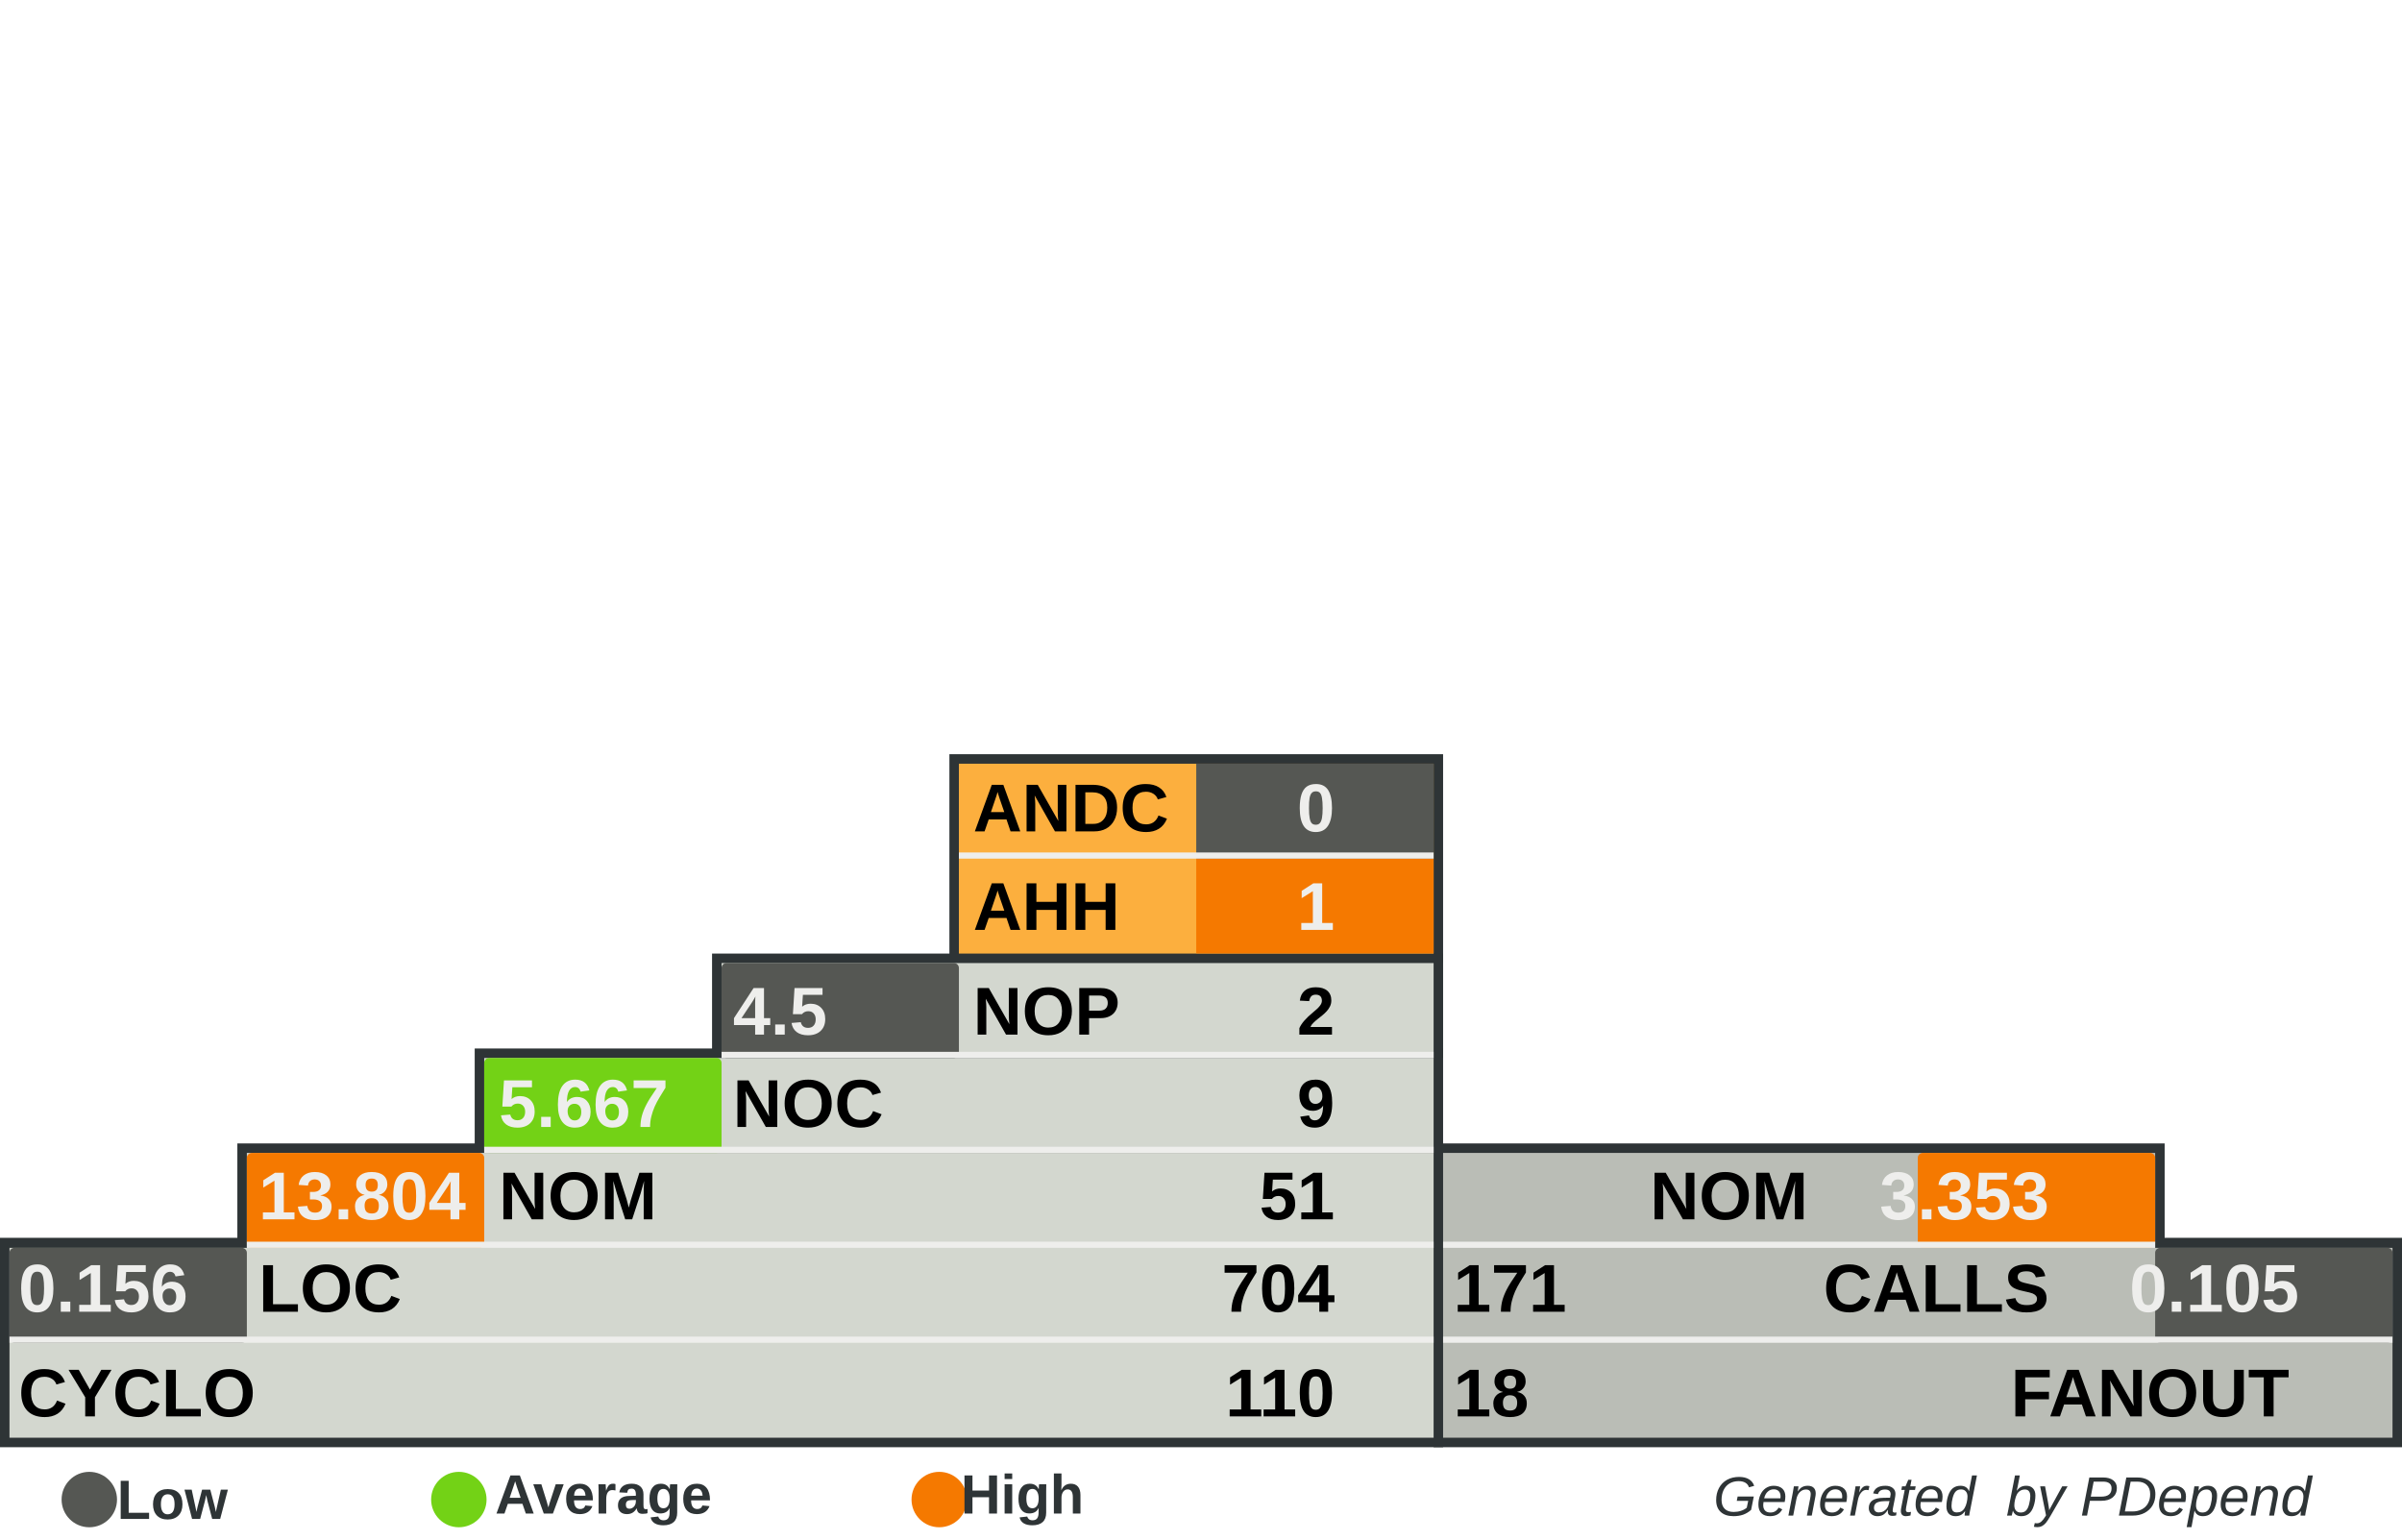
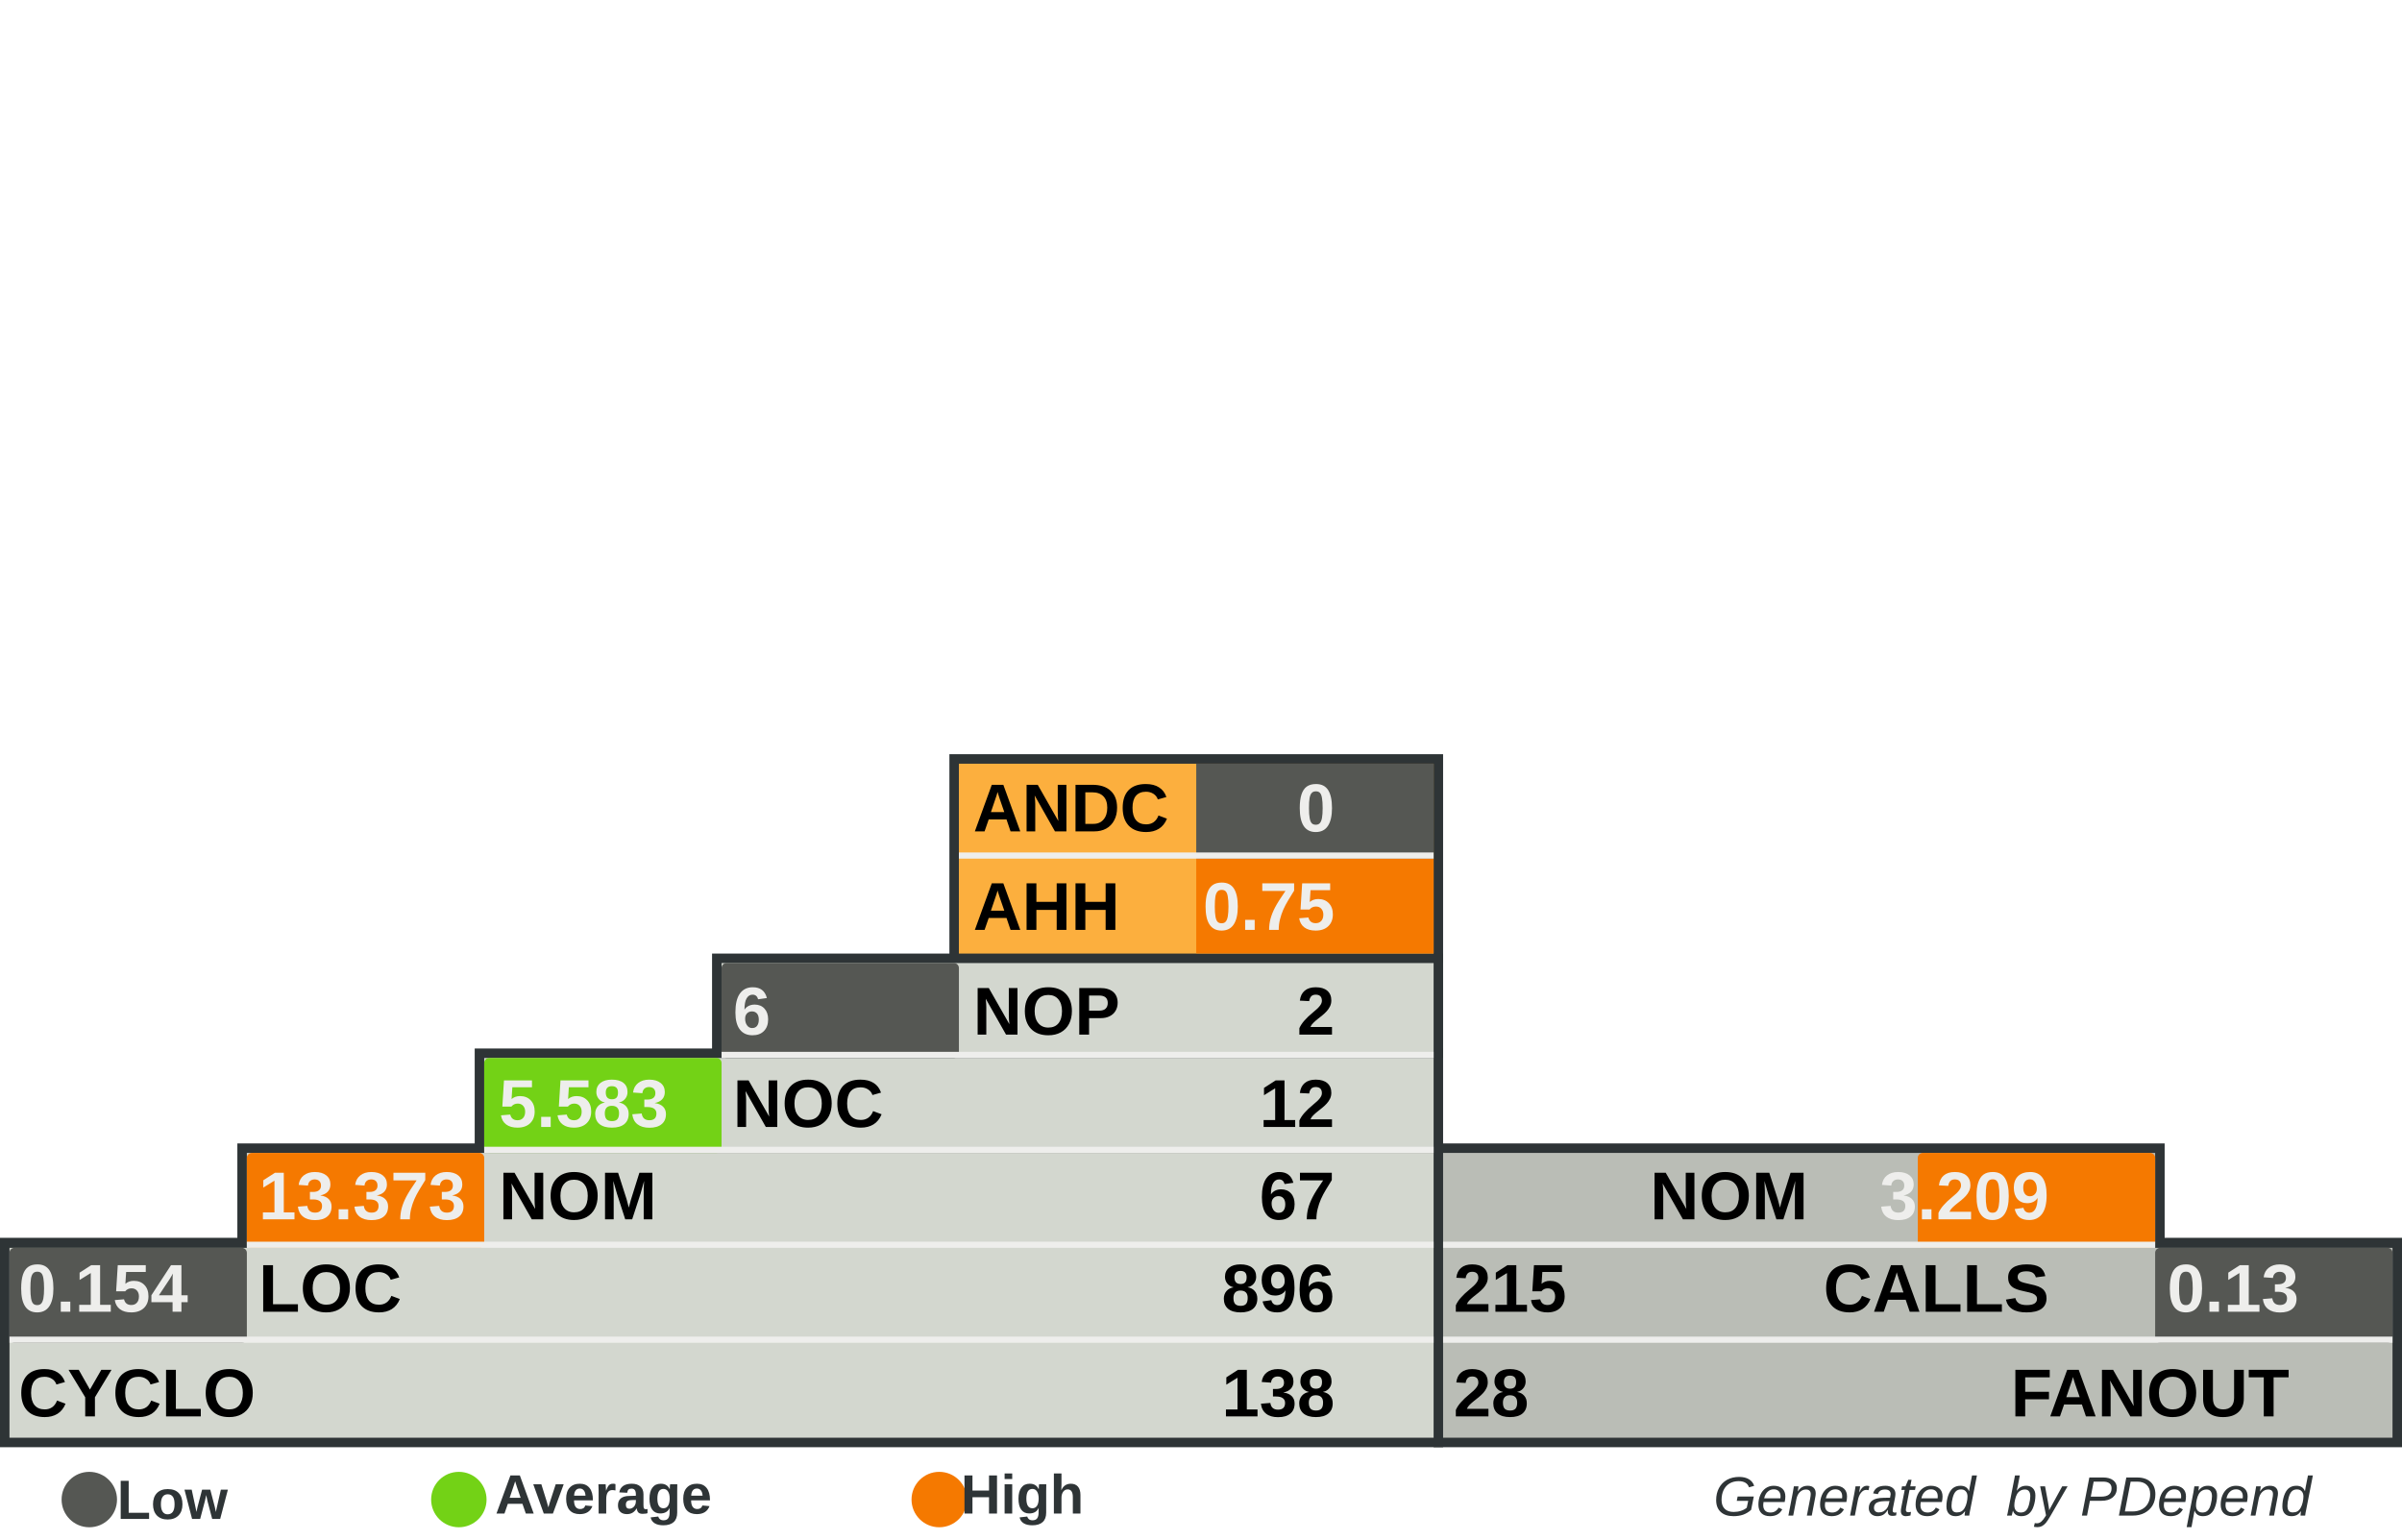
<svg xmlns="http://www.w3.org/2000/svg" width="390" height="250" id="svg5110" version="1.0">
  <defs id="defs5112">
    </defs>
  <g id="layer1">
    <rect style="fill:#555753" width="0" height="0" x="0" y="0" rx="0" ry="0" id="rect8982" xml:id="threshold.low" />
    <rect style="fill:#73d216" width="0" height="0" x="0" y="0" rx="0" ry="0" id="rect8983" xml:id="threshold.average" />
    <rect style="fill:#f57900" width="0" height="0" x="0" y="0" rx="0" ry="0" id="rect2834" xml:id="threshold.high" />
    <rect style="opacity:1;fill:#2e3436;fill-opacity:1;stroke:none;stroke-width:1;stroke-miterlimit:4;stroke-dasharray:none;stroke-opacity:1" id="rect4954" width="118.696" height="16.957" x="232.767" y="185.672" rx="2.978" ry="0" />
    <rect style="opacity:1;fill:#2e3436;fill-opacity:1;stroke:none;stroke-width:1;stroke-miterlimit:4;stroke-dasharray:none;stroke-opacity:1" id="rect4956" width="157.233" height="34" x="232.767" y="201" rx="3.945" ry="0" />
    <rect style="opacity:1;fill:#2e3436;fill-opacity:1;stroke:none;stroke-width:1;stroke-miterlimit:4;stroke-dasharray:none;stroke-opacity:1" id="rect4958" width="80.158" height="33.913" x="154.15" y="122.47" rx="2.011" ry="0" />
    <rect style="opacity:1;fill:#2e3436;fill-opacity:1;stroke:none;stroke-width:1;stroke-miterlimit:4;stroke-dasharray:none;stroke-opacity:1" id="rect4960" width="234.308" height="34" x="0" y="201" rx="5.879" ry="0" />
    <rect style="opacity:1;fill:#2e3436;fill-opacity:1;stroke:none;stroke-width:1;stroke-miterlimit:4;stroke-dasharray:none;stroke-opacity:1" id="rect4962" width="195.771" height="16.957" x="38.538" y="185.672" rx="4.912" ry="0" />
    <rect style="opacity:1;fill:#2e3436;fill-opacity:1;stroke:none;stroke-width:1;stroke-miterlimit:4;stroke-dasharray:none;stroke-opacity:1" id="rect4964" width="157.233" height="16.957" x="77.075" y="170.257" rx="3.945" ry="0" />
    <rect style="opacity:1;fill:#2e3436;fill-opacity:1;stroke:none;stroke-width:1;stroke-miterlimit:4;stroke-dasharray:none;stroke-opacity:1" id="rect4966" width="118.696" height="16.957" x="115.613" y="154.842" rx="2.978" ry="0" />
    <rect style="opacity:1;fill:#d3d7cf;fill-opacity:1;stroke:none;stroke-width:1;stroke-miterlimit:4;stroke-dasharray:none;stroke-opacity:1" id="rect4968" width="231.225" height="30.83" x="1.542" y="202.628" rx="5.801" ry="0" />
    <rect style="opacity:1;fill:#d3d7cf;fill-opacity:1;stroke:none;stroke-width:1;stroke-miterlimit:4;stroke-dasharray:none;stroke-opacity:1" id="rect4970" width="192.688" height="15.415" x="40.079" y="187.214" rx="4.834" ry="0" />
    <rect style="opacity:1;fill:#d3d7cf;fill-opacity:1;stroke:none;stroke-width:1;stroke-miterlimit:4;stroke-dasharray:none;stroke-opacity:1" id="rect4972" width="154.15" height="15.415" x="78.617" y="171.798" rx="3.868" ry="0" />
    <rect style="opacity:1;fill:#d3d7cf;fill-opacity:1;stroke:none;stroke-width:1;stroke-miterlimit:4;stroke-dasharray:none;stroke-opacity:1" id="rect4974" width="115.613" height="15.415" x="117.154" y="156.383" rx="2.901" ry="0" />
    <rect style="opacity:1;fill:#fcaf3e;fill-opacity:1;stroke:none;stroke-width:1;stroke-miterlimit:4;stroke-dasharray:none;stroke-opacity:1" id="rect4976" width="77.075" height="30.83" x="155.692" y="124.012" rx="1.934" ry="0" />
    <rect style="opacity:1;fill:#babdb6;fill-opacity:1;stroke:none;stroke-width:1;stroke-miterlimit:4;stroke-dasharray:none;stroke-opacity:1" id="rect4978" width="154.15" height="30.83" x="234.308" y="202.628" rx="3.868" ry="0" />
    <rect style="opacity:1;fill:#babdb6;fill-opacity:1;stroke:none;stroke-width:1;stroke-miterlimit:4;stroke-dasharray:none;stroke-opacity:1" id="rect4980" width="115.613" height="15.415" x="234.308" y="187.213" rx="2.901" ry="0" />
    <rect style="opacity:1;fill:#555753;fill-opacity:1;stroke:none;stroke-width:1;stroke-miterlimit:4;stroke-dasharray:none;stroke-opacity:1" id="rect4982" xml:id="rect.andc" width="38.538" height="15.43" x="194.229" y="124.012" rx="0.967" ry="0" />
    <rect style="opacity:1;fill:#f57900;fill-opacity:1;stroke:none;stroke-width:1;stroke-miterlimit:4;stroke-dasharray:none;stroke-opacity:1" id="rect2851" xml:id="rect.ahh" width="38.538" height="15.4" x="194.229" y="139.412" rx="0.967" ry="0" />
    <rect style="opacity:1;fill:#555753;fill-opacity:1;stroke:none;stroke-width:1;stroke-miterlimit:4;stroke-dasharray:none;stroke-opacity:1" id="rect4984" xml:id="rect.noc-nop" width="38.538" height="15.415" x="117.154" y="156.383" rx="0.806" />
    <rect style="opacity:1;fill:#73d216;fill-opacity:1;stroke:none;stroke-width:1;stroke-miterlimit:4;stroke-dasharray:none;stroke-opacity:1" id="rect4986" xml:id="rect.nom-noc" width="38.538" height="15.415" x="78.617" y="171.798" rx="0.806" />
    <rect style="opacity:1;fill:#f57900;fill-opacity:1;stroke:none;stroke-width:1;stroke-miterlimit:4;stroke-dasharray:none;stroke-opacity:1" id="rect4988" xml:id="rect.loc-nom" width="38.538" height="15.415" x="40.079" y="187.213" rx="0.806" />
    <rect style="opacity:1;fill:#555753;fill-opacity:1;stroke:none;stroke-width:1;stroke-miterlimit:4;stroke-dasharray:none;stroke-opacity:1" id="rect4990" xml:id="rect.cyclo-loc" width="38.538" height="15.415" x="1.542" y="202.628" rx="0.806" />
    <rect style="opacity:1;fill:#f57900;fill-opacity:1;stroke:none;stroke-width:1;stroke-miterlimit:4;stroke-dasharray:none;stroke-opacity:1" id="rect4992" xml:id="rect.calls-nom" width="38.538" height="15.415" x="311.383" y="187.213" rx="0.806" />
    <rect style="opacity:1;fill:#555753;fill-opacity:1;stroke:none;stroke-width:1;stroke-miterlimit:4;stroke-dasharray:none;stroke-opacity:1" id="rect4994" xml:id="rect.fanout-calls" width="38.538" height="15.415" x="349.921" y="202.628" rx="0.806" />
    <rect style="opacity:1;fill:#eeeeec;fill-opacity:1;stroke:none;stroke-width:1;stroke-miterlimit:4;stroke-dasharray:none;stroke-opacity:1" id="rect4996" width="231.225" height="1" x="1.542" y="217.043" rx="5.801" ry="0" />
    <rect style="opacity:1;fill:#eeeeec;fill-opacity:1;stroke:none;stroke-width:1;stroke-miterlimit:4;stroke-dasharray:none;stroke-opacity:1" id="rect4998" width="192.688" height="1" x="40.079" y="201.628" rx="4.834" ry="0" />
    <rect style="opacity:1;fill:#eeeeec;fill-opacity:1;stroke:none;stroke-width:1;stroke-miterlimit:4;stroke-dasharray:none;stroke-opacity:1" id="rect5000" width="154.15" height="1" x="78.617" y="186.213" rx="3.868" ry="0" />
    <rect style="opacity:1;fill:#eeeeec;fill-opacity:1;stroke:none;stroke-width:1;stroke-miterlimit:4;stroke-dasharray:none;stroke-opacity:1" id="rect5002" width="115.613" height="1" x="117.154" y="170.798" rx="2.901" ry="0" />
    <rect style="opacity:1;fill:#eeeeec;fill-opacity:1;stroke:none;stroke-width:1;stroke-miterlimit:4;stroke-dasharray:none;stroke-opacity:1" id="rect5004" width="115.613" height="1" x="234.308" y="201.628" rx="2.901" ry="0" />
    <rect style="opacity:1;fill:#eeeeec;fill-opacity:1;stroke:none;stroke-width:1;stroke-miterlimit:4;stroke-dasharray:none;stroke-opacity:1" id="rect5006" width="154.15" height="1" x="234.308" y="217.043" rx="3.868" ry="0" />
    <rect style="opacity:1;fill:#eeeeec;fill-opacity:1;stroke:none;stroke-width:1;stroke-miterlimit:4;stroke-dasharray:none;stroke-opacity:1" id="rect5008" width="77.075" height="1" x="155.692" y="138.427" rx="1.934" ry="0" />
    <text xml:space="preserve" style="font-size:11px;font-style:normal;font-variant:normal;font-weight:bold;font-stretch:normal;fill:#000000;fill-opacity:1;stroke:none;stroke-width:1px;stroke-linecap:butt;stroke-linejoin:miter;stroke-opacity:1;font-family:Arial" x="158" y="135" title="Average Number of Derived Classes" id="text5010">
      <tspan title="Average Number of Derived Classes" id="tspan5012" x="158" y="135">ANDC</tspan>
    </text>
    <text xml:space="preserve" style="font-size:11px;font-style:normal;font-variant:normal;font-weight:bold;font-stretch:normal;fill:#000000;fill-opacity:1;stroke:none;stroke-width:1px;stroke-linecap:butt;stroke-linejoin:miter;stroke-opacity:1;font-family:Arial" x="158" y="151" title="Average Hierarchy Height" id="text5014">
      <tspan title="Average Hierarchy Height" id="tspan5016" x="158" y="151">AHH</tspan>
    </text>
    <text xml:space="preserve" style="font-size:11px;font-style:normal;font-variant:normal;font-weight:bold;font-stretch:normal;fill:#000000;fill-opacity:1;stroke:none;stroke-width:1px;stroke-linecap:butt;stroke-linejoin:miter;stroke-opacity:1;font-family:Arial" x="158" y="168" title="Number Of Packages" id="text5018">
      <tspan title="Number Of Packages" id="tspan5020" x="158" y="168">NOP</tspan>
    </text>
    <text xml:space="preserve" style="font-size:11px;font-style:normal;font-variant:normal;font-weight:bold;font-stretch:normal;fill:#000000;fill-opacity:1;stroke:none;stroke-width:1px;stroke-linecap:butt;stroke-linejoin:miter;stroke-opacity:1;font-family:Arial" x="119" y="183" id="text5022" title="Number Of Classes" transform="scale(0.9999985,1.000001)">
      <tspan title="Number Of Classes" id="tspan5024" x="119" y="183">NOC</tspan>
    </text>
    <text xml:space="preserve" style="font-size:11px;font-style:normal;font-variant:normal;font-weight:bold;font-stretch:normal;fill:#000000;fill-opacity:1;stroke:none;stroke-width:1px;stroke-linecap:butt;stroke-linejoin:miter;stroke-opacity:1;font-family:Arial" x="81" y="198" id="text5026" title="Number Of Methods (Methods+Functions)" transform="scale(0.9999985,1.000001)">
      <tspan title="Number Of Methods (Methods+Functions)" id="tspan5028" x="81" y="198">NOM</tspan>
    </text>
    <text xml:space="preserve" style="font-size:11px;font-style:normal;font-variant:normal;font-weight:bold;font-stretch:normal;fill:#000000;fill-opacity:1;stroke:none;stroke-width:1px;stroke-linecap:butt;stroke-linejoin:miter;stroke-opacity:1;font-family:Arial" x="42" y="213" id="text5030" title="Lines Of Code (Non Comment and Non Whitespace Lines)" transform="scale(0.9999985,1.000001)">
      <tspan title="Lines Of Code (Non Comment and Non Whitespace Lines)" id="tspan5032" x="42" y="213">LOC</tspan>
    </text>
    <text xml:space="preserve" style="font-size:11px;font-style:normal;font-variant:normal;font-weight:bold;font-stretch:normal;fill:#000000;fill-opacity:1;stroke:none;stroke-width:1px;stroke-linecap:butt;stroke-linejoin:miter;stroke-opacity:1;font-family:Arial" x="3" y="230" id="text5034" title="Cyclomatic Complexity" transform="scale(0.9999985,1.000001)">
      <tspan title="Cyclomatic Complexity" id="tspan5036" x="3" y="230">CYCLO</tspan>
    </text>
    <text xml:space="preserve" style="font-size:11px;font-style:normal;font-variant:normal;font-weight:bold;font-stretch:normal;text-align:end;text-anchor:end;fill:#000000;fill-opacity:1;stroke:none;stroke-width:1px;stroke-linecap:butt;stroke-linejoin:miter;stroke-opacity:1;font-family:Arial" x="308.858" y="198" id="text5038" title="Number Of Methods (Methods+Functions)" transform="scale(0.9999985,1.000001)">
      <tspan title="Number Of Methods (Methods+Functions)" id="tspan5040" x="308.858" y="198">NOM</tspan>
    </text>
    <text xml:space="preserve" style="font-size:11px;font-style:normal;font-variant:normal;font-weight:bold;font-stretch:normal;text-anchor:end;fill:#000000;fill-opacity:1;stroke:none;stroke-width:1px;stroke-linecap:butt;stroke-linejoin:miter;stroke-opacity:1;font-family:Arial" x="348" y="213" id="text5042" title="Number of Operation Calls" transform="scale(0.9999985,1.000001)">
      <tspan title="Number of Operation Calls" id="tspan5044" x="348" y="213">CALLS</tspan>
    </text>
    <text xml:space="preserve" style="font-size:11px;font-style:normal;font-variant:normal;font-weight:bold;font-stretch:normal;text-anchor:end;fill:#000000;fill-opacity:1;stroke:none;stroke-width:1px;stroke-linecap:butt;stroke-linejoin:miter;stroke-opacity:1;font-family:Arial" x="387" y="230" id="text5046" title="Number of Called Classes" transform="scale(0.9999985,1.000001)">
      <tspan title="Number of Called Classes" id="tspan5048" x="387" y="230">FANOUT</tspan>
    </text>
    <text xml:space="preserve" style="font-size:11px;font-style:normal;font-variant:normal;font-weight:bold;font-stretch:normal;fill:#000000;fill-opacity:1;stroke:none;stroke-width:1px;stroke-linecap:butt;stroke-linejoin:miter;stroke-opacity:1;font-family:Arial" title="Number of Called Classes" x="236" y="230" id="text5050" transform="scale(0.9999985,1.000001)">
-       <tspan title="Number of Called Classes" id="tspan5052" xml:id="pdepend.fanout" x="236" y="230">18</tspan>
+       <tspan title="Number of Called Classes" id="tspan5052" xml:id="pdepend.fanout" x="236" y="230">28</tspan>
    </text>
    <text xml:space="preserve" style="font-size:11px;font-style:normal;font-variant:normal;font-weight:bold;font-stretch:normal;fill:#000000;fill-opacity:1;stroke:none;stroke-width:1px;stroke-linecap:butt;stroke-linejoin:miter;stroke-opacity:1;font-family:Arial" title="Number of Operation Calls" x="236" y="213" id="text5054" transform="scale(0.9999985,1.000001)">
-       <tspan title="Number of Operation Calls" id="tspan5056" xml:id="pdepend.calls" x="236" y="213">171</tspan>
+       <tspan title="Number of Operation Calls" id="tspan5056" xml:id="pdepend.calls" x="236" y="213">215</tspan>
    </text>
    <text xml:space="preserve" style="font-size:11px;font-style:normal;font-variant:normal;font-weight:bold;font-stretch:normal;text-anchor:end;fill:#000000;fill-opacity:1;stroke:none;stroke-width:1px;stroke-linecap:butt;stroke-linejoin:miter;stroke-opacity:1;font-family:Arial" title="Cyclomatic Complexity" x="232" y="230" id="text5058" transform="scale(0.9999985,1.000001)">
-       <tspan title="Cyclomatic Complexity" id="tspan5060" xml:id="pdepend.cyclo" x="232" y="230">110</tspan>
+       <tspan title="Cyclomatic Complexity" id="tspan5060" xml:id="pdepend.cyclo" x="232" y="230">138</tspan>
    </text>
    <text xml:space="preserve" style="font-size:11px;font-style:normal;font-variant:normal;font-weight:bold;font-stretch:normal;text-anchor:end;fill:#000000;fill-opacity:1;stroke:none;stroke-width:1px;stroke-linecap:butt;stroke-linejoin:miter;stroke-opacity:1;font-family:Arial" title="Lines Of Code (Non Comment and Non Whitespace Lines)" x="232" y="213" id="text5062" transform="scale(0.9999985,1.000001)">
-       <tspan xml:id="pdepend.loc" title="Lines Of Code (Non Comment and Non Whitespace Lines)" id="tspan5064" x="232" y="213">704</tspan>
+       <tspan xml:id="pdepend.loc" title="Lines Of Code (Non Comment and Non Whitespace Lines)" id="tspan5064" x="232" y="213">896</tspan>
    </text>
    <text xml:space="preserve" style="font-size:11px;font-style:normal;font-variant:normal;font-weight:bold;font-stretch:normal;text-anchor:end;fill:#000000;fill-opacity:1;stroke:none;stroke-width:1px;stroke-linecap:butt;stroke-linejoin:miter;stroke-opacity:1;font-family:Arial" title="Number Of Methods (Methods+Functions)" x="232" y="198" id="text5066" transform="scale(0.9999985,1.000001)">
-       <tspan title="Number Of Methods (Methods+Functions)" id="tspan5068" xml:id="pdepend.nom" x="232" y="198">51</tspan>
+       <tspan title="Number Of Methods (Methods+Functions)" id="tspan5068" xml:id="pdepend.nom" x="232" y="198">67</tspan>
    </text>
    <text xml:space="preserve" style="font-size:11px;font-style:normal;font-variant:normal;font-weight:bold;font-stretch:normal;text-anchor:end;fill:#000000;fill-opacity:1;stroke:none;stroke-width:1px;stroke-linecap:butt;stroke-linejoin:miter;stroke-opacity:1;font-family:Arial" title="Number Of Packages" x="232" y="168" id="text5070" transform="scale(0.9999985,1.000001)">
      <tspan title="Number Of Packages" id="tspan5072" xml:id="pdepend.nop" x="232" y="168">2</tspan>
    </text>
    <text xml:space="preserve" style="font-size:11px;font-style:normal;font-variant:normal;font-weight:bold;font-stretch:normal;text-anchor:end;fill:#000000;fill-opacity:1;stroke:none;stroke-width:1px;stroke-linecap:butt;stroke-linejoin:miter;stroke-opacity:1;font-family:Arial" title="Number Of Classes" x="232" y="183" id="text5074" transform="scale(0.9999985,1.000001)">
-       <tspan title="Number Of Classes" id="tspan5076" xml:id="pdepend.noc" x="232" y="183">9</tspan>
+       <tspan title="Number Of Classes" id="tspan5076" xml:id="pdepend.noc" x="232" y="183">12</tspan>
    </text>
    <text xml:space="preserve" style="font-size:11px;font-style:normal;font-variant:normal;font-weight:bold;font-stretch:normal;text-anchor:end;fill:#eeeeec;fill-opacity:1;stroke:none;stroke-width:1px;stroke-linecap:butt;stroke-linejoin:miter;stroke-opacity:1;font-family:Arial" title="Average Number of Derived Classes" x="232" y="135" id="text5078" transform="scale(0.9999985,1.000001)">
      <tspan title="Average Number of Derived Classes" id="tspan5080" xml:id="pdepend.andc" x="232" y="135">0</tspan>
    </text>
    <text xml:space="preserve" style="font-size:11px;font-style:normal;font-variant:normal;font-weight:bold;font-stretch:normal;text-anchor:end;fill:#eeeeec;fill-opacity:1;stroke:none;stroke-width:1px;stroke-linecap:butt;stroke-linejoin:miter;stroke-opacity:1;font-family:Arial" title="Average Hierarchy Height" x="232" y="151" id="text5082" transform="scale(0.9999985,1.000001)">
-       <tspan title="Average Hierarchy Height" id="tspan5084" xml:id="pdepend.ahh" x="232" y="151">1</tspan>
+       <tspan title="Average Hierarchy Height" id="tspan5084" xml:id="pdepend.ahh" x="232" y="151">0.75</tspan>
    </text>
    <text xml:space="preserve" style="font-size:11px;font-style:normal;font-variant:normal;font-weight:bold;font-stretch:normal;fill:#eeeeec;fill-opacity:1;stroke:none;stroke-width:1px;stroke-linecap:butt;stroke-linejoin:miter;stroke-opacity:1;font-family:Arial" title="Ratio: Number of Classes / Number of Packages" x="119" y="168" id="text5086" transform="scale(0.9999985,1.000001)">
-       <tspan title="Ratio: Number of Classes / Number of Packages" id="tspan5088" xml:id="pdepend.noc-nop" x="119" y="168">4.5</tspan>
+       <tspan title="Ratio: Number of Classes / Number of Packages" id="tspan5088" xml:id="pdepend.noc-nop" x="119" y="168">6</tspan>
    </text>
    <text xml:space="preserve" style="font-size:11px;font-style:normal;font-variant:normal;font-weight:bold;font-stretch:normal;fill:#eeeeec;fill-opacity:1;stroke:none;stroke-width:1px;stroke-linecap:butt;stroke-linejoin:miter;stroke-opacity:1;font-family:Arial" title="Ratio: Number of Methods / Number of Classes" x="81" y="183" id="text5090" transform="scale(0.9999985,1.000001)">
-       <tspan title="Ratio: Number of Methods / Number of Classes" id="tspan5092" xml:id="pdepend.nom-noc" x="81" y="183">5.667</tspan>
+       <tspan title="Ratio: Number of Methods / Number of Classes" id="tspan5092" xml:id="pdepend.nom-noc" x="81" y="183">5.583</tspan>
    </text>
    <text xml:space="preserve" style="font-size:11px;font-style:normal;font-variant:normal;font-weight:bold;font-stretch:normal;fill:#eeeeec;fill-opacity:1;stroke:none;stroke-width:1px;stroke-linecap:butt;stroke-linejoin:miter;stroke-opacity:1;font-family:Arial" title="Ratio: Lines of Code / Number of Methods" x="42" y="198" id="text5094" transform="scale(0.9999985,1.000001)">
-       <tspan title="Ratio: Lines of Code / Number of Methods" id="tspan5096" xml:id="pdepend.loc-nom" x="42" y="198">13.804</tspan>
+       <tspan title="Ratio: Lines of Code / Number of Methods" id="tspan5096" xml:id="pdepend.loc-nom" x="42" y="198">13.373</tspan>
    </text>
    <text xml:space="preserve" style="font-size:11px;font-style:normal;font-variant:normal;font-weight:bold;font-stretch:normal;fill:#eeeeec;fill-opacity:1;stroke:none;stroke-width:1px;stroke-linecap:butt;stroke-linejoin:miter;stroke-opacity:1;font-family:Arial" title="Ratio: Cyclomatic Complexity / Lines of Code" x="3" y="213" id="text5098" transform="scale(0.9999985,1.000001)">
-       <tspan title="Ratio: Cyclomatic Complexity / Lines of Code" id="tspan5100" xml:id="pdepend.cyclo-loc" x="3" y="213">0.156</tspan>
+       <tspan title="Ratio: Cyclomatic Complexity / Lines of Code" id="tspan5100" xml:id="pdepend.cyclo-loc" x="3" y="213">0.154</tspan>
    </text>
    <text xml:space="preserve" style="font-size:11px;font-style:normal;font-variant:normal;font-weight:bold;font-stretch:normal;text-anchor:end;fill:#eeeeec;fill-opacity:1;stroke:none;stroke-width:1px;stroke-linecap:butt;stroke-linejoin:miter;stroke-opacity:1;font-family:Arial" title="Ratio: Number of Called Classes(FANOUT) / Number of Operation Calls" x="388.563" y="213" id="text5102" transform="scale(0.9999985,1.000001)">
-       <tspan title="Ratio: Number of Called Classes(FANOUT) / Number of Operation Calls" id="tspan5104" xml:id="pdepend.fanout-calls" x="388.563" y="213">0.105</tspan>
+       <tspan title="Ratio: Number of Called Classes(FANOUT) / Number of Operation Calls" id="tspan5104" xml:id="pdepend.fanout-calls" x="388.563" y="213">0.13</tspan>
    </text>
    <text xml:space="preserve" style="font-size:11px;font-style:normal;font-variant:normal;font-weight:bold;font-stretch:normal;text-anchor:end;fill:#eeeeec;fill-opacity:1;stroke:none;stroke-width:1px;stroke-linecap:butt;stroke-linejoin:miter;stroke-opacity:1;font-family:Arial" title="Ratio: Number of Operation Calls / Number of Methods (Methods+Functions)" x="348" y="198" id="text5106" transform="scale(0.9999985,1.000001)">
-       <tspan title="Ratio: Number of Operation Calls / Number of Methods (Methods+Functions)" id="tspan5108" xml:id="pdepend.calls-nom" x="348" y="198">3.353</tspan>
+       <tspan title="Ratio: Number of Operation Calls / Number of Methods (Methods+Functions)" id="tspan5108" xml:id="pdepend.calls-nom" x="348" y="198">3.209</tspan>
    </text>
    <text xml:space="preserve" style="font-size:8px;font-style:normal;font-variant:normal;font-weight:bold;font-stretch:normal;text-align:end;text-anchor:end;fill:#2e3436;fill-opacity:1;stroke:none;stroke-width:1px;stroke-linecap:butt;stroke-linejoin:miter;stroke-opacity:1;font-family:Arial" x="386.395" y="246.106" id="text2692">
      <tspan id="tspan2694" x="386.395" y="246.106" style="font-size:9px;font-style:italic;font-variant:normal;font-weight:normal;font-stretch:normal;text-align:end;text-anchor:end;fill:#2e3436;font-family:Arial;">Generated  by PDepend</tspan>
    </text>
    <path style="opacity:1;fill:#555753;fill-opacity:1;stroke:none;stroke-width:1;stroke-miterlimit:4;stroke-dasharray:none;stroke-opacity:1" id="path3780" d="M 65.333,285.667 A 12,10.333 0 1 1 41.333,285.667 A 12,10.333 0 1 1 65.333,285.667 z" transform="matrix(0.375,0,0,0.4354839,-5.5,119.0968)" />
    <text xml:space="preserve" style="font-size:8px;font-style:normal;font-weight:bold;text-align:center;text-anchor:middle;fill:#2e3436;fill-opacity:1;stroke:none;stroke-width:1px;stroke-linecap:butt;stroke-linejoin:miter;stroke-opacity:1;font-family:URW Chancery L;" x="32.387" y="246.642" id="text3782">
      <tspan id="tspan3784" x="32.387" y="246.642" style="font-size:9px;font-style:normal;font-variant:normal;font-weight:bold;font-stretch:normal;fill:#2e3436;font-family:Arial;">Low</tspan>
    </text>
    <path style="opacity:1;fill:#73d216;fill-opacity:1;stroke:none;stroke-width:1;stroke-miterlimit:4;stroke-dasharray:none;stroke-opacity:1" id="path3786" d="M 65.333,285.667 A 12,10.333 0 1 1 41.333,285.667 A 12,10.333 0 1 1 65.333,285.667 z" transform="matrix(0.375,0,0,0.4354839,54.5,119.0968)" />
    <text xml:space="preserve" style="font-size:8px;font-style:normal;font-weight:bold;text-align:center;text-anchor:middle;fill:#2e3436;fill-opacity:1;stroke:none;stroke-width:1px;stroke-linecap:butt;stroke-linejoin:miter;stroke-opacity:1;font-family:URW Chancery L;" x="102.387" y="245.774" id="text3788">
      <tspan id="tspan3790" x="102.387" y="245.774" style="font-size:9px;font-style:normal;font-variant:normal;font-weight:bold;font-stretch:normal;fill:#2e3436;font-family:Arial;">Average</tspan>
    </text>
    <path style="opacity:1;fill:#f57900;fill-opacity:1;stroke:none;stroke-width:1;stroke-miterlimit:4;stroke-dasharray:none;stroke-opacity:1" id="path3792" d="M 65.333,285.667 A 12,10.333 0 1 1 41.333,285.667 A 12,10.333 0 1 1 65.333,285.667 z" transform="matrix(0.375,0,0,0.4354839,132.5,119.0968)" />
    <text xml:space="preserve" style="font-size:8px;font-style:normal;font-weight:bold;text-align:center;text-anchor:middle;fill:#2e3436;fill-opacity:1;stroke:none;stroke-width:1px;stroke-linecap:butt;stroke-linejoin:miter;stroke-opacity:1;font-family:URW Chancery L;" x="170.387" y="245.774" id="text3794">
      <tspan id="tspan3796" x="170.387" y="245.774" style="font-size:9px;font-style:normal;font-variant:normal;font-weight:bold;font-stretch:normal;fill:#2e3436;font-family:Arial;">High</tspan>
    </text>
  </g>
</svg>
